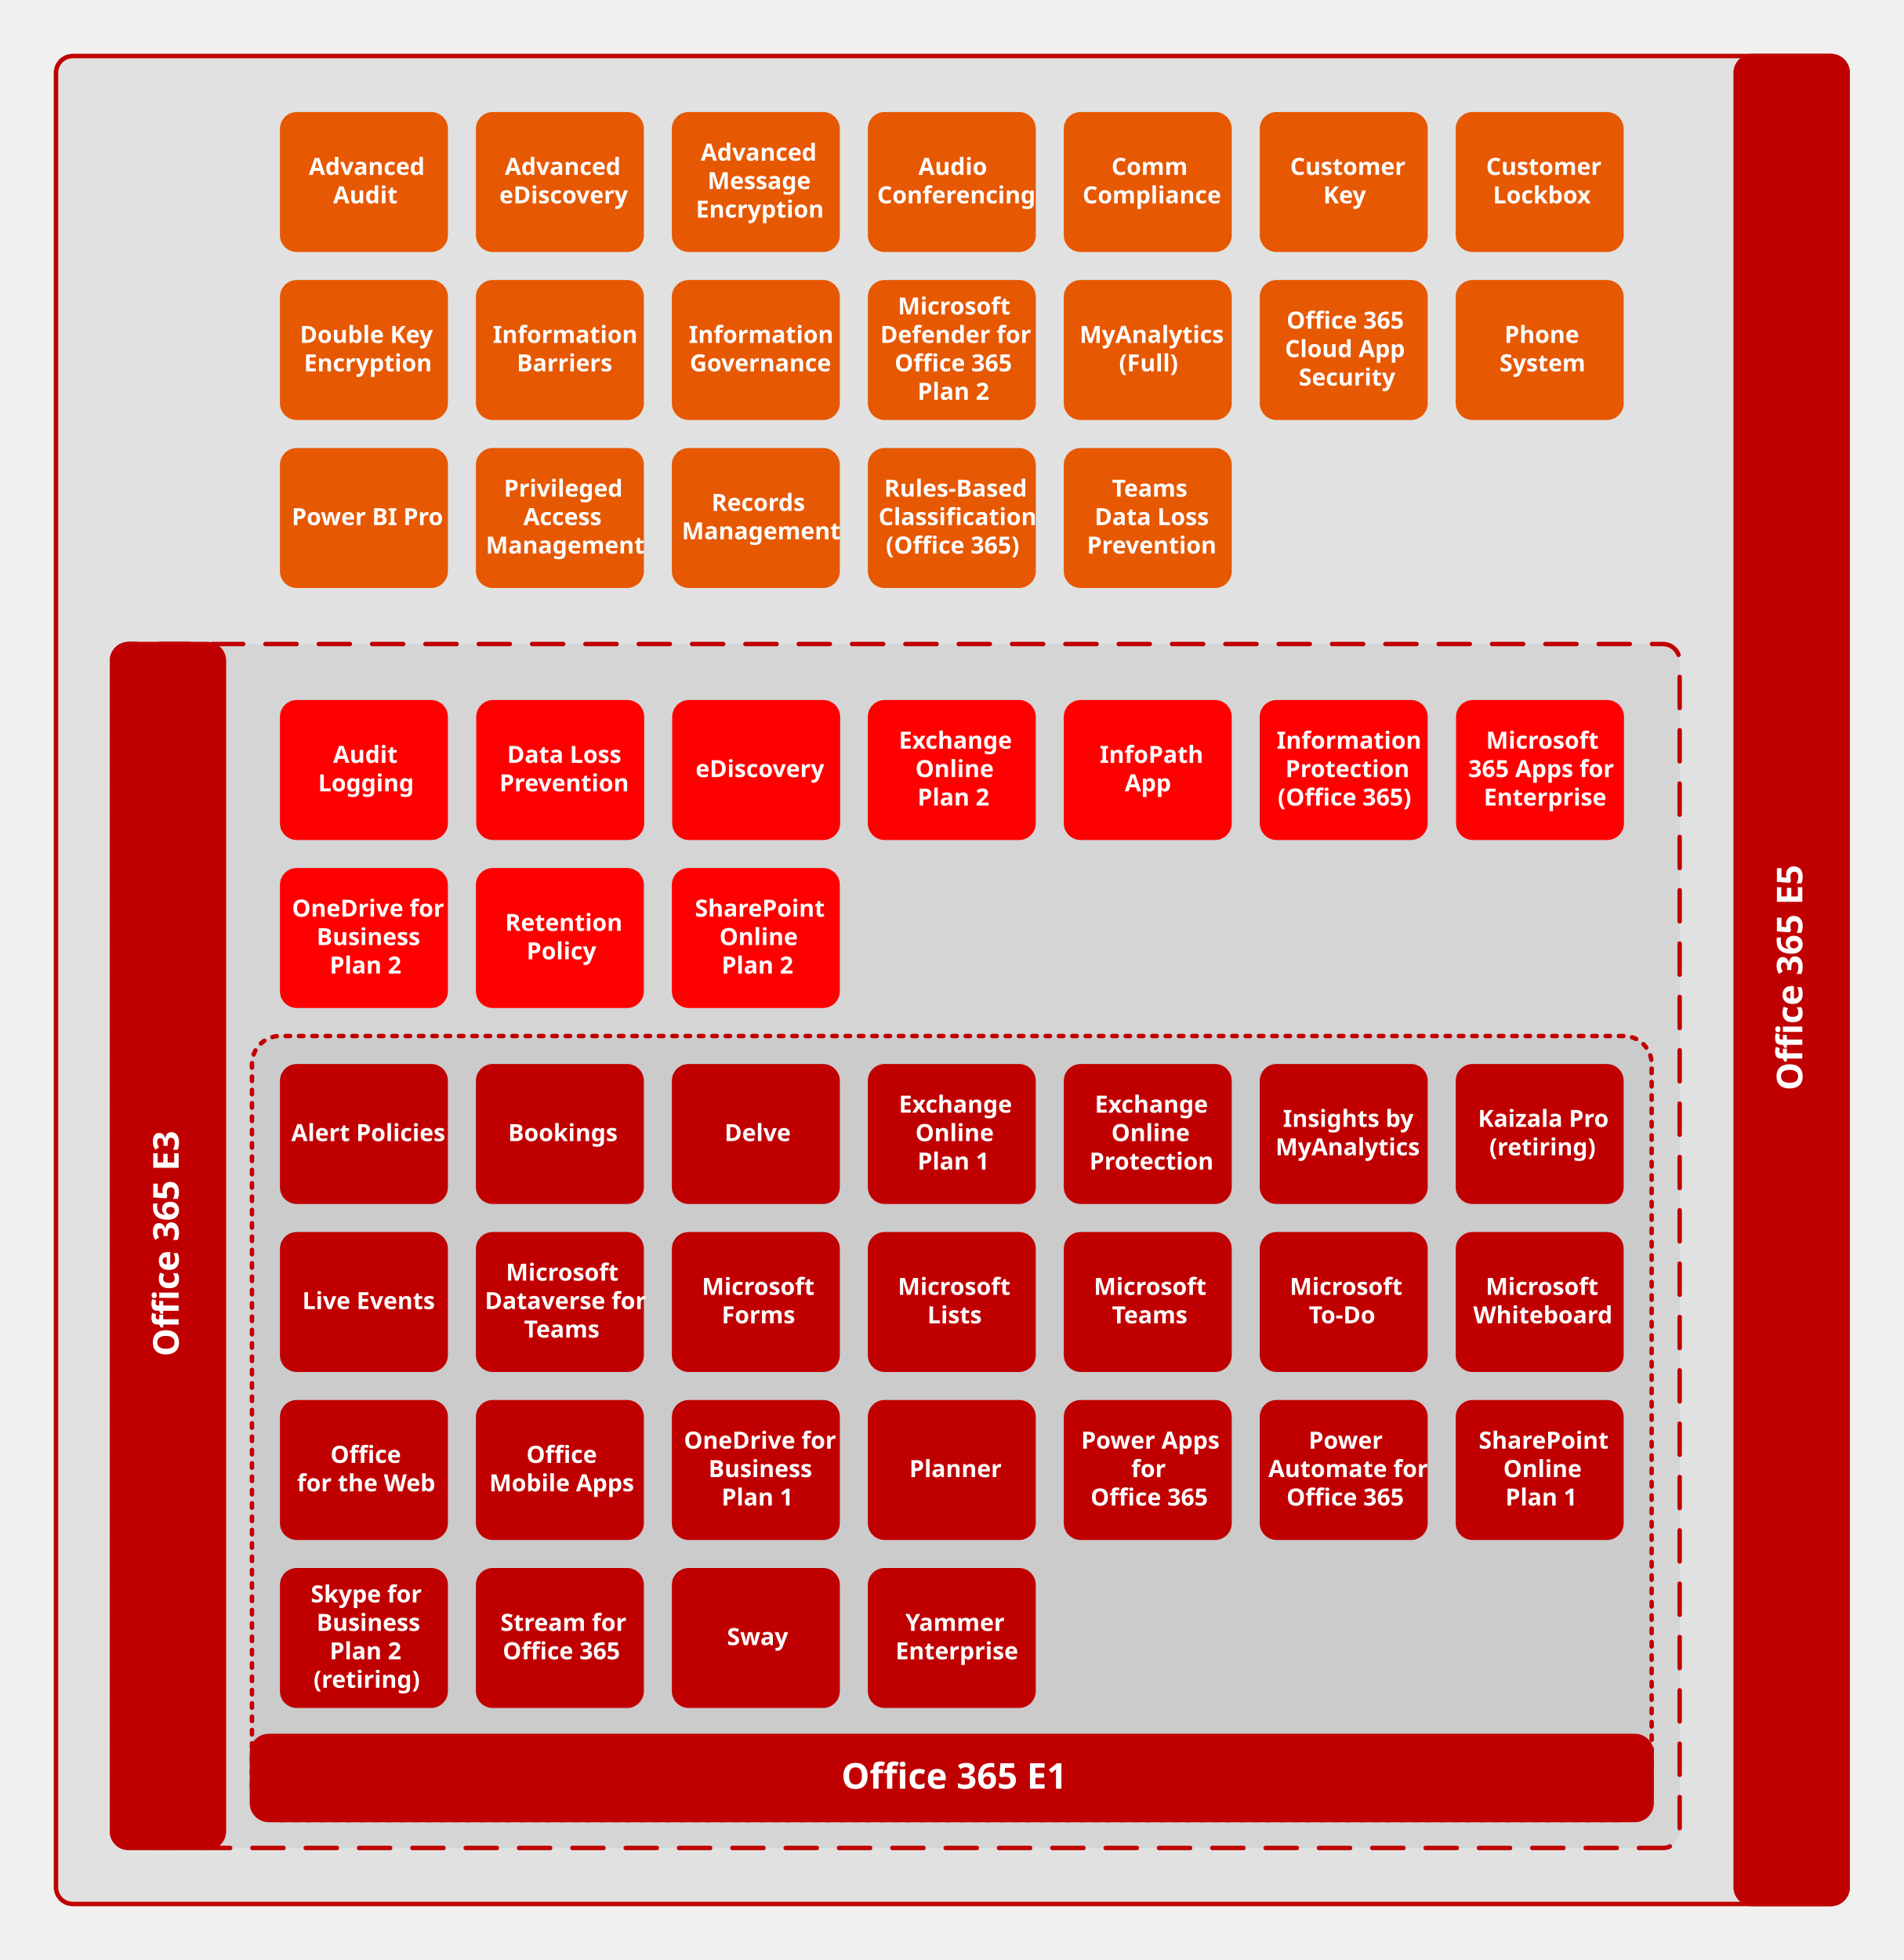
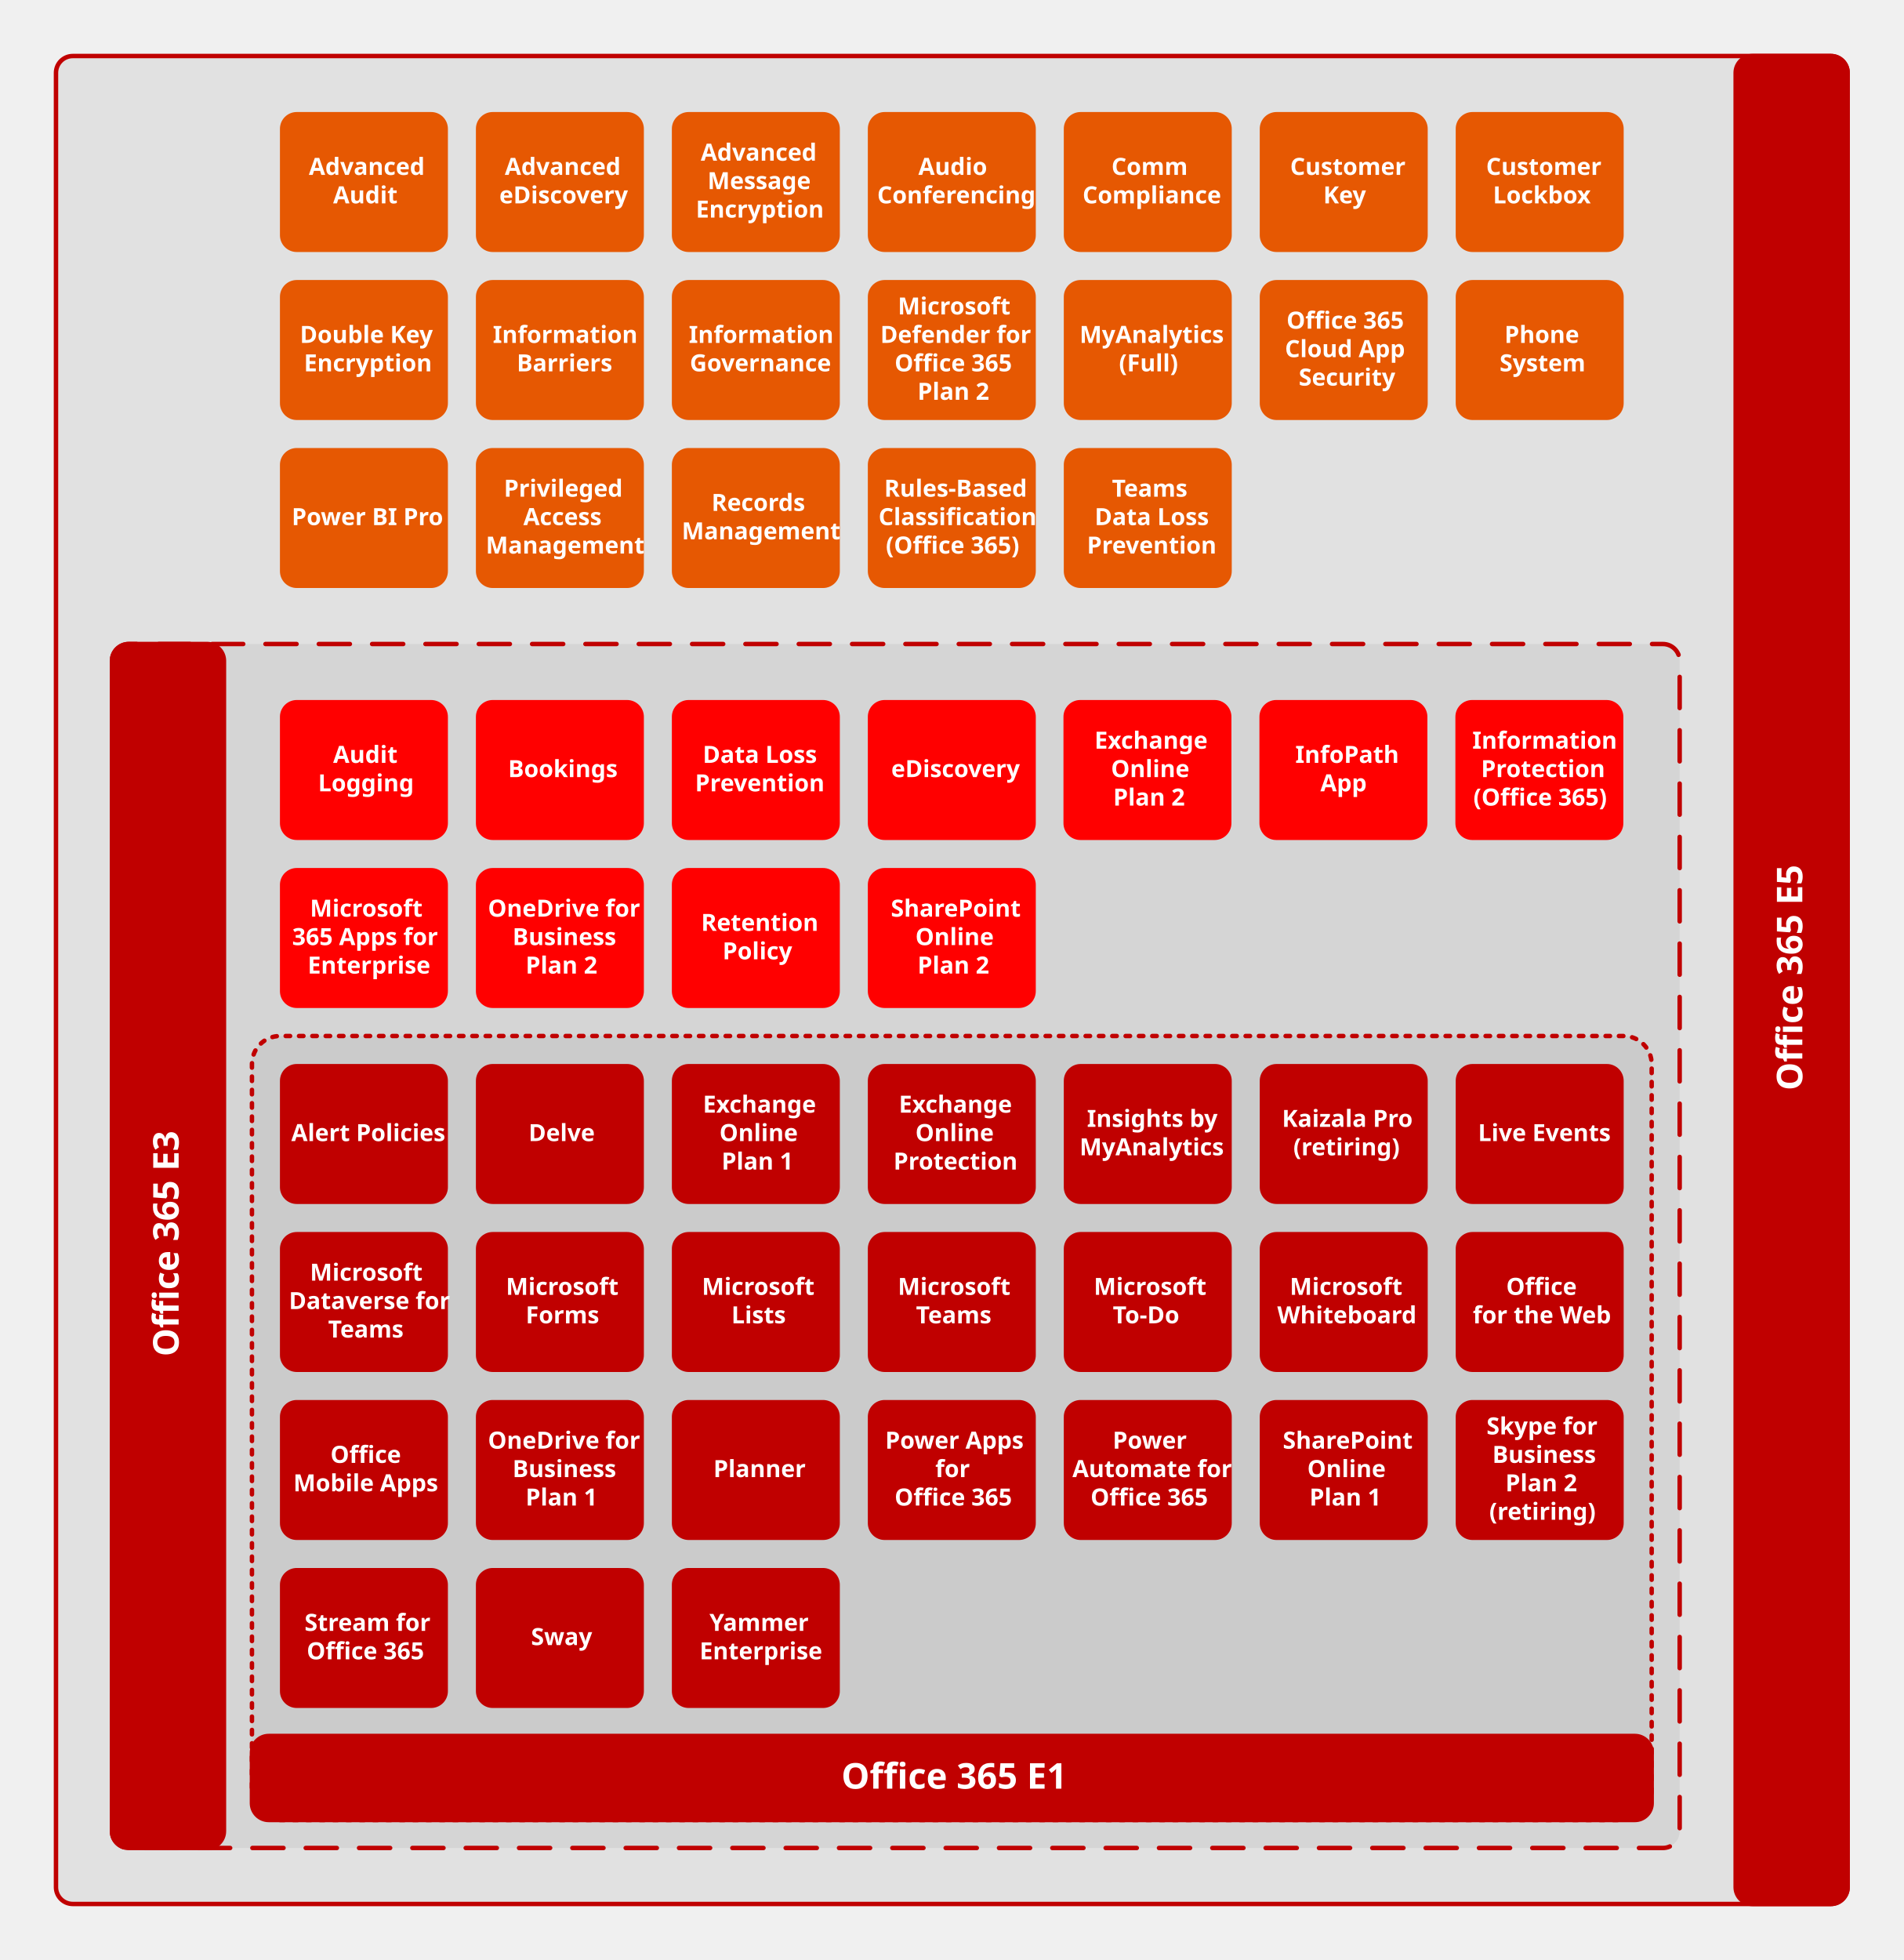
<svg xmlns="http://www.w3.org/2000/svg" xmlns:xlink="http://www.w3.org/1999/xlink" width="13.386in" height="13.78in" viewBox="0 0 963.78 992.126" xml:space="preserve" color-interpolation-filters="sRGB" class="st11">
  <style type="text/css">
	
		.st1 {fill:#a5a5a5;fill-opacity:0.2;stroke:#c00000;stroke-linecap:round;stroke-linejoin:round;stroke-width:2.25}
		.st2 {fill:#a5a5a5;fill-opacity:0.2;stroke:#c00000;stroke-dasharray:15.75,11.25;stroke-linecap:round;stroke-linejoin:round;stroke-width:2.25}
		.st3 {fill:#c00000;stroke:#c00000;stroke-linecap:round;stroke-linejoin:round;stroke-width:2.25}
		.st4 {fill:#ffffff;font-family:Segoe UI;font-size:1.5em;font-weight:bold}
		.st5 {fill:#ff0000;stroke:none;stroke-linecap:round;stroke-linejoin:round;stroke-width:0.5}
		.st6 {fill:#ffffff;font-family:Segoe UI;font-size:1em;font-weight:bold}
		.st7 {font-size:1em}
		.st8 {fill:#a5a5a5;fill-opacity:0.2;stroke:#c00000;stroke-dasharray:2.25,4.5;stroke-linecap:round;stroke-linejoin:round;stroke-width:2.25}
		.st9 {fill:#c00000;stroke:none;stroke-linecap:round;stroke-linejoin:round;stroke-width:0.5}
		.st10 {fill:#e65802;stroke:none;stroke-linecap:round;stroke-linejoin:round;stroke-width:0.5}
		.st11 {fill:none;fill-rule:evenodd;font-size:12px;overflow:visible;stroke-linecap:square;stroke-miterlimit:3}
	
	</style>
  <g>
    <g id="shape1049-1" transform="translate(28.3465,-28.3465)">
      <rect x="0" y="56.693" width="907.087" height="935.433" rx="8.504" ry="8.504" class="st1" />
    </g>
    <g id="shape1051-3" transform="translate(-141.732,935.433) rotate(-90)">
      <rect x="0" y="198.425" width="609.449" height="793.701" rx="8.504" ry="8.504" class="st2" />
    </g>
-     <a xlink:href="https://docs.microsoft.com/office365/enterprise/" xlink:title="Office 365 Enterprise">
+     <a xlink:href="https://docs.microsoft.com/office365/enterprise/" xlink:show="new" target="_blank" xlink:title="Office 365 Enterprise">
      <g id="shape1110-5" transform="translate(-56.6929,963.78) rotate(-90)">
        <rect x="0" y="935.433" width="935.433" height="56.693" rx="8.504" ry="8.504" class="st3" />
        <text x="411.78" y="969.18" class="st4">Office 365 E5</text>
      </g>
    </a>
-     <a xlink:href="https://docs.microsoft.com/office365/enterprise/" xlink:title="Office 365 Enterprise">
+     <a xlink:href="https://docs.microsoft.com/office365/enterprise/" xlink:show="new" target="_blank" xlink:title="Office 365 Enterprise">
      <g id="shape1149-8" transform="translate(-878.74,935.433) rotate(-90)">
        <rect x="0" y="935.433" width="609.449" height="56.693" rx="8.504" ry="8.504" class="st3" />
        <text x="248.79" y="969.18" class="st4">Office 365 E3</text>
      </g>
    </a>
-     <a xlink:href="https://docs.microsoft.com/office365/servicedescriptions/exchange-online-service-description/exchange-online-service-description#feature-availability-across-exchange-online-standalone-plans" xlink:title="Exchange Online">
-       <g id="shape1178-11" transform="translate(439.37,-566.929)">
+     <a xlink:href="https://docs.microsoft.com/office365/servicedescriptions/exchange-online-service-description/exchange-online-service-description#feature-availability-across-exchange-online-standalone-plans" xlink:show="new" target="_blank" xlink:title="Exchange Online">
+       <g id="shape1178-11" transform="translate(538.418,-566.929)">
        <rect x="0" y="921.26" width="85.039" height="70.866" rx="8.504" ry="8.504" class="st5" />
        <text x="15.7" y="945.89" class="st6">Exchange <tspan x="24.05" dy="1.2em" class="st7">Online </tspan>
          <tspan x="25.16" dy="1.2em" class="st7">Plan 2</tspan>
        </text>
      </g>
    </a>
-     <a xlink:href="https://docs.microsoft.com/sharepoint/introduction" xlink:title="SharePoint Online">
-       <g id="shape1179-16" transform="translate(340.157,-481.89)">
+     <a xlink:href="https://docs.microsoft.com/sharepoint/introduction" xlink:show="new" target="_blank" xlink:title="SharePoint Online">
+       <g id="shape1179-16" transform="translate(439.37,-481.89)">
        <rect x="0" y="921.26" width="85.039" height="70.866" rx="8.504" ry="8.504" class="st5" />
        <text x="11.66" y="945.89" class="st6">SharePoint <tspan x="24.05" dy="1.2em" class="st7">Online </tspan>
          <tspan x="25.16" dy="1.2em" class="st7">Plan 2</tspan>
        </text>
      </g>
    </a>
-     <a xlink:href="https://products.office.com/onedrive-for-business/online-cloud-storage" xlink:title="OneDrive for Business">
-       <g id="shape1181-21" transform="translate(141.732,-481.89)">
+     <a xlink:href="https://products.office.com/onedrive-for-business/online-cloud-storage" xlink:show="new" target="_blank" xlink:title="OneDrive for Business">
+       <g id="shape1181-21" transform="translate(240.945,-481.89)">
        <rect x="0" y="921.26" width="85.039" height="70.866" rx="8.504" ry="8.504" class="st5" />
        <text x="6.07" y="945.89" class="st6">OneDrive for <tspan x="18.54" dy="1.2em" class="st7">Business </tspan>
          <tspan x="25.16" dy="1.2em" class="st7">Plan 2</tspan>
        </text>
      </g>
    </a>
-     <a xlink:href="https://docs.microsoft.com/office365/securitycompliance/data-loss-prevention-policies" xlink:title="Data Loss Prevention">
-       <g id="shape1186-26" transform="translate(241.11,-566.929)">
+     <a xlink:href="https://docs.microsoft.com/office365/securitycompliance/data-loss-prevention-policies" xlink:show="new" target="_blank" xlink:title="Data Loss Prevention">
+       <g id="shape1186-26" transform="translate(340.157,-566.929)">
        <rect x="0" y="921.26" width="85.039" height="70.866" rx="8.504" ry="8.504" class="st5" />
        <text x="15.63" y="953.09" class="st6">Data Loss <tspan x="11.73" dy="1.2em" class="st7">Prevention</tspan>
        </text>
      </g>
    </a>
-     <a xlink:href="https://docs.microsoft.com/office365/securitycompliance/retention-policies" xlink:title="Retention Policy">
-       <g id="shape1187-30" transform="translate(240.945,-481.89)">
+     <a xlink:href="https://docs.microsoft.com/office365/securitycompliance/retention-policies" xlink:show="new" target="_blank" xlink:title="Retention Policy">
+       <g id="shape1187-30" transform="translate(340.157,-481.89)">
        <rect x="0" y="921.26" width="85.039" height="70.866" rx="8.504" ry="8.504" class="st5" />
        <text x="14.81" y="953.09" class="st6">Retention <tspan x="25.65" dy="1.2em" class="st7">Policy</tspan>
        </text>
      </g>
    </a>
    <g id="shape1190-34" transform="translate(127.559,-70.8661)">
      <path d="M14.17 992.13 L694.49 992.13 A14.173 14.173 -180 0 0 708.66 977.95 L708.66 609.45 A14.173 14.173 -180 0 0 694.49        595.28 L14.17 595.28 A14.173 14.173 -180 0 0 0 609.45 L0 977.95 A14.173 14.173 -180 0 0 14.17 992.13 Z" class="st8" />
    </g>
-     <a xlink:href="https://products.office.com/yammer/yammer-overview" xlink:title="Yammer">
-       <g id="shape1192-36" transform="translate(439.37,-127.559)">
+     <a xlink:href="https://products.office.com/yammer/yammer-overview" xlink:show="new" target="_blank" xlink:title="Yammer">
+       <g id="shape1192-36" transform="translate(340.157,-127.559)">
        <rect x="0" y="921.26" width="85.039" height="70.866" rx="8.504" ry="8.504" class="st9" />
        <text x="19.02" y="953.09" class="st6">Yammer <tspan x="14.03" dy="1.2em" class="st7">Enterprise</tspan>
        </text>
      </g>
    </a>
-     <a xlink:href="https://products.office.com/exchange/exchange-email-security-spam-protection" xlink:title="Exchange Online Protection">
-       <g id="shape1194-40" transform="translate(538.583,-382.677)">
+     <a xlink:href="https://products.office.com/exchange/exchange-email-security-spam-protection" xlink:show="new" target="_blank" xlink:title="Exchange Online Protection">
+       <g id="shape1194-40" transform="translate(439.37,-382.677)">
        <rect x="0" y="921.26" width="85.039" height="70.866" rx="8.504" ry="8.504" class="st9" />
        <text x="15.7" y="945.89" class="st6">Exchange <tspan x="24.05" dy="1.2em" class="st7">Online </tspan>
          <tspan x="12.98" dy="1.2em" class="st7">Protection</tspan>
        </text>
      </g>
    </a>
-     <a xlink:href="https://products.office.com/en/business/microsoft-kaizala" xlink:title="Kaizala Pro">
-       <g id="shape1196-45" transform="translate(737.008,-382.677)">
+     <a xlink:href="https://products.office.com/en/business/microsoft-kaizala" xlink:show="new" target="_blank" xlink:title="Kaizala Pro">
+       <g id="shape1196-45" transform="translate(637.795,-382.677)">
        <rect x="0" y="921.26" width="85.039" height="70.866" rx="8.504" ry="8.504" class="st9" />
        <text x="11.26" y="953.09" class="st6">Kaizala Pro<tspan x="16.98" dy="1.2em" class="st7">(retiring)</tspan>
        </text>
      </g>
    </a>
-     <a xlink:href="https://products.office.com/microsoft-teams/" xlink:title="Microsoft Teams">
-       <g id="shape1197-49" transform="translate(538.583,-297.638)">
+     <a xlink:href="https://products.office.com/microsoft-teams/" xlink:show="new" target="_blank" xlink:title="Microsoft Teams">
+       <g id="shape1197-49" transform="translate(439.37,-297.638)">
        <rect x="0" y="921.26" width="85.039" height="70.866" rx="8.504" ry="8.504" class="st9" />
        <text x="15.19" y="953.09" class="st6">Microsoft <tspan x="24.39" dy="1.2em" class="st7">Teams</tspan>
        </text>
      </g>
    </a>
-     <a xlink:href="https://docs.microsoft.com/office365/servicedescriptions/exchange-online-service-description/exchange-online-service-description#feature-availability-across-exchange-online-standalone-plans" xlink:title="Exchange Online">
-       <g id="shape1198-53" transform="translate(439.37,-382.677)">
+     <a xlink:href="https://docs.microsoft.com/office365/servicedescriptions/exchange-online-service-description/exchange-online-service-description#feature-availability-across-exchange-online-standalone-plans" xlink:show="new" target="_blank" xlink:title="Exchange Online">
+       <g id="shape1198-53" transform="translate(340.157,-382.677)">
        <rect x="0" y="921.26" width="85.039" height="70.866" rx="8.504" ry="8.504" class="st9" />
        <text x="15.7" y="945.89" class="st6">Exchange <tspan x="24.05" dy="1.2em" class="st7">Online</tspan>
          <tspan x="25.16" dy="1.2em" class="st7">Plan 1</tspan>
        </text>
      </g>
    </a>
-     <a xlink:href="https://docs.microsoft.com/sharepoint/introduction" xlink:title="SharePoint Online">
-       <g id="shape1199-58" transform="translate(737.008,-212.598)">
+     <a xlink:href="https://docs.microsoft.com/sharepoint/introduction" xlink:show="new" target="_blank" xlink:title="SharePoint Online">
+       <g id="shape1199-58" transform="translate(637.795,-212.598)">
        <rect x="0" y="921.26" width="85.039" height="70.866" rx="8.504" ry="8.504" class="st9" />
        <text x="11.66" y="945.89" class="st6">SharePoint <tspan x="24.05" dy="1.2em" class="st7">Online</tspan>
          <tspan x="25.16" dy="1.2em" class="st7">Plan 1</tspan>
        </text>
      </g>
    </a>
-     <a xlink:href="https://products.office.com/onedrive-for-business/online-cloud-storage" xlink:title="OneDrive for Business">
-       <g id="shape1201-63" transform="translate(340.157,-212.598)">
+     <a xlink:href="https://products.office.com/onedrive-for-business/online-cloud-storage" xlink:show="new" target="_blank" xlink:title="OneDrive for Business">
+       <g id="shape1201-63" transform="translate(240.945,-212.598)">
        <rect x="0" y="921.26" width="85.039" height="70.866" rx="8.504" ry="8.504" class="st9" />
        <text x="6.07" y="945.89" class="st6">OneDrive for <tspan x="18.54" dy="1.2em" class="st7">Business </tspan>
          <tspan x="25.16" dy="1.2em" class="st7">Plan 1</tspan>
        </text>
      </g>
    </a>
-     <a xlink:href="https://docs.microsoft.com/office365/enterprise/" xlink:title="Office 365 Enterprise">
+     <a xlink:href="https://docs.microsoft.com/office365/enterprise/" xlink:show="new" target="_blank" xlink:title="Office 365 Enterprise">
      <g id="shape1207-68" transform="translate(127.559,-70.8661)">
        <rect x="0" y="949.606" width="708.661" height="42.52" rx="8.504" ry="8.504" class="st3" />
        <text x="298.4" y="976.27" class="st4">Office 365 E1</text>
      </g>
    </a>
-     <a xlink:href="https://docs.microsoft.com/stream/" xlink:title="Stream">
-       <g id="shape1177-71" transform="translate(240.945,-127.559)">
+     <a xlink:href="https://docs.microsoft.com/stream/" xlink:show="new" target="_blank" xlink:title="Stream">
+       <g id="shape1177-71" transform="translate(141.732,-127.559)">
        <rect x="0" y="921.26" width="85.039" height="70.866" rx="8.504" ry="8.504" class="st9" />
        <text x="12.45" y="953.09" class="st6">Stream for <tspan x="13.53" dy="1.2em" class="st7">Office 365</tspan>
        </text>
      </g>
    </a>
-     <a xlink:href="https://powerapps.microsoft.com/" xlink:title="Power Apps">
-       <g id="shape1182-75" transform="translate(538.583,-212.598)">
+     <a xlink:href="https://powerapps.microsoft.com/" xlink:show="new" target="_blank" xlink:title="Power Apps">
+       <g id="shape1182-75" transform="translate(439.37,-212.598)">
        <rect x="0" y="921.26" width="85.039" height="70.866" rx="8.504" ry="8.504" class="st9" />
        <text x="8.79" y="945.89" class="st6">Power Apps<tspan x="34.16" dy="1.2em" class="st7">for</tspan>
          <tspan x="13.53" dy="1.2em" class="st7">Office 365</tspan>
        </text>
      </g>
    </a>
-     <a xlink:href="https://support.office.com/forms" xlink:title="Microsoft Forms">
-       <g id="shape1183-80" transform="translate(340.157,-297.638)">
+     <a xlink:href="https://support.office.com/forms" xlink:show="new" target="_blank" xlink:title="Microsoft Forms">
+       <g id="shape1183-80" transform="translate(240.945,-297.638)">
        <rect x="0" y="921.26" width="85.039" height="70.866" rx="8.504" ry="8.504" class="st9" />
        <text x="15.19" y="953.09" class="st6">Microsoft <tspan x="25.21" dy="1.2em" class="st7">Forms</tspan>
        </text>
      </g>
    </a>
-     <a xlink:href="https://products.office.com/business/task-management-software" xlink:title="Planner">
-       <g id="shape1174-84" transform="translate(439.37,-212.598)">
+     <a xlink:href="https://products.office.com/business/task-management-software" xlink:show="new" target="_blank" xlink:title="Planner">
+       <g id="shape1174-84" transform="translate(340.157,-212.598)">
        <rect x="0" y="921.26" width="85.039" height="70.866" rx="8.504" ry="8.504" class="st9" />
        <text x="21.01" y="960.29" class="st6">Planner</text>
      </g>
    </a>
-     <a xlink:href="https://go.microsoft.com/fwlink/?LinkId=511463" xlink:title="Delve">
-       <g id="shape1184-87" transform="translate(340.157,-382.677)">
+     <a xlink:href="https://go.microsoft.com/fwlink/?LinkId=511463" xlink:show="new" target="_blank" xlink:title="Delve">
+       <g id="shape1184-87" transform="translate(240.945,-382.677)">
        <rect x="0" y="921.26" width="85.039" height="70.866" rx="8.504" ry="8.504" class="st9" />
        <text x="26.65" y="960.29" class="st6">Delve</text>
      </g>
    </a>
-     <a xlink:href="https://products.office.com/business/myanalytics-personal-analytics" xlink:title="MyAnalytics">
-       <g id="shape1210-90" transform="translate(637.795,-382.677)">
+     <a xlink:href="https://products.office.com/business/myanalytics-personal-analytics" xlink:show="new" target="_blank" xlink:title="MyAnalytics">
+       <g id="shape1210-90" transform="translate(538.583,-382.677)">
        <rect x="0" y="921.26" width="85.039" height="70.866" rx="8.504" ry="8.504" class="st9" />
        <text x="11.74" y="953.09" class="st6">Insights by <tspan x="7.98" dy="1.2em" class="st7">MyAnalytics</tspan>
        </text>
      </g>
    </a>
-     <a xlink:href="https://powerautomate.microsoft.com/" xlink:title="Power Automate">
-       <g id="shape1211-94" transform="translate(637.795,-212.598)">
+     <a xlink:href="https://powerautomate.microsoft.com/" xlink:show="new" target="_blank" xlink:title="Power Automate">
+       <g id="shape1211-94" transform="translate(538.583,-212.598)">
        <rect x="0" y="921.26" width="85.039" height="70.866" rx="8.504" ry="8.504" class="st9" />
        <text x="24.75" y="945.89" class="st6">Power <tspan x="4.35" dy="1.2em" class="st7">Automate for</tspan>
          <tspan x="13.53" dy="1.2em" class="st7">Office 365</tspan>
        </text>
      </g>
    </a>
-     <a xlink:href="https://docs.microsoft.com/office365/servicedescriptions/skype-for-business-online-service-description/skype-for-business-online-service-description" xlink:title="Skype for Business Online">
-       <g id="shape1212-99" transform="translate(141.732,-127.559)">
+     <a xlink:href="https://docs.microsoft.com/office365/servicedescriptions/skype-for-business-online-service-description/skype-for-business-online-service-description" xlink:show="new" target="_blank" xlink:title="Skype for Business Online">
+       <g id="shape1212-99" transform="translate(737.008,-212.598)">
        <rect x="0" y="921.26" width="85.039" height="70.866" rx="8.504" ry="8.504" class="st9" />
        <text x="15.6" y="938.69" class="st6">Skype for <tspan x="18.54" dy="1.2em" class="st7">Business </tspan>
          <tspan x="25.16" dy="1.2em" class="st7">Plan 2</tspan>
          <tspan x="16.98" dy="1.2em" class="st7">(retiring)</tspan>
        </text>
      </g>
    </a>
-     <a xlink:href="https://docs.microsoft.com/microsoft-365/compliance/alert-policies" xlink:title="Alert Policies">
+     <a xlink:href="https://docs.microsoft.com/microsoft-365/compliance/alert-policies" xlink:show="new" target="_blank" xlink:title="Alert Policies">
      <g id="shape1217-105" transform="translate(141.732,-382.677)">
        <rect x="0" y="921.26" width="85.039" height="70.866" rx="8.504" ry="8.504" class="st9" />
        <text x="5.74" y="960.29" class="st6">Alert Policies</text>
      </g>
    </a>
-     <a xlink:href="https://azure.microsoft.com/pricing/details/information-protection/" xlink:title="Azure Information Protection for Office 365">
-       <g id="shape1220-108" transform="translate(637.795,-566.929)">
+     <a xlink:href="https://azure.microsoft.com/pricing/details/information-protection/" xlink:show="new" target="_blank" xlink:title="Azure Information Protection for Office 365">
+       <g id="shape1220-108" transform="translate(736.843,-566.929)">
        <rect x="0" y="921.26" width="85.039" height="70.866" rx="8.504" ry="8.504" class="st5" />
        <text x="8.57" y="945.89" class="st6">Information <tspan x="12.98" dy="1.2em" class="st7">Protection</tspan>
          <tspan x="9.1" dy="1.2em" class="st7">(Office 365)</tspan>
        </text>
      </g>
    </a>
-     <a xlink:href="https://docs.microsoft.com/stream/live-event-m365" xlink:title="Live Events">
-       <g id="shape1222-113" transform="translate(141.732,-297.638)">
+     <a xlink:href="https://docs.microsoft.com/stream/live-event-m365" xlink:show="new" target="_blank" xlink:title="Live Events">
+       <g id="shape1222-113" transform="translate(737.008,-382.677)">
        <rect x="0" y="921.26" width="85.039" height="70.866" rx="8.504" ry="8.504" class="st9" />
        <text x="11.3" y="960.29" class="st6">Live Events</text>
      </g>
    </a>
-     <a xlink:href="https://www.microsoft.com/microsoft-365/business/microsoft-365-apps-for-enterprise-product" xlink:title="Microsoft 365 Apps for Enterprise">
-       <g id="shape1223-116" transform="translate(737.173,-566.929)">
+     <a xlink:href="https://www.microsoft.com/microsoft-365/business/microsoft-365-apps-for-enterprise-product" xlink:show="new" target="_blank" xlink:title="Microsoft 365 Apps for Enterprise">
+       <g id="shape1223-116" transform="translate(141.732,-481.89)">
        <rect x="0" y="921.26" width="85.039" height="70.866" rx="8.504" ry="8.504" class="st5" />
        <text x="15.19" y="945.89" class="st6">Microsoft <tspan x="6.2" dy="1.2em" class="st7">365 Apps for </tspan>
          <tspan x="14.03" dy="1.2em" class="st7">Enterprise</tspan>
        </text>
      </g>
    </a>
-     <a xlink:href="https://support.office.com/sway" xlink:title="Sway">
-       <g id="shape1242-121" transform="translate(340.157,-127.559)">
+     <a xlink:href="https://support.office.com/sway" xlink:show="new" target="_blank" xlink:title="Sway">
+       <g id="shape1242-121" transform="translate(240.945,-127.559)">
        <rect x="0" y="921.26" width="85.039" height="70.866" rx="8.504" ry="8.504" class="st9" />
        <text x="27.91" y="960.29" class="st6">Sway</text>
      </g>
    </a>
-     <a xlink:href="https://support.microsoft.com/office/5382dc07-aaa5-45c9-8767-502333b214ce" xlink:title="Bookings">
-       <g id="shape1243-124" transform="translate(240.945,-382.677)">
-         <rect x="0" y="921.26" width="85.039" height="70.866" rx="8.504" ry="8.504" class="st9" />
+     <a xlink:href="https://support.microsoft.com/office/5382dc07-aaa5-45c9-8767-502333b214ce" xlink:show="new" target="_blank" xlink:title="Bookings">
+       <g id="shape1243-124" transform="translate(240.945,-566.929)">
+         <rect x="0" y="921.26" width="85.039" height="70.866" rx="8.504" ry="8.504" class="st5" />
        <text x="16.29" y="960.29" class="st6">Bookings</text>
      </g>
    </a>
-     <a xlink:href="https://docs.microsoft.com/MicrosoftTeams/what-is-phone-system-in-office-365" xlink:title="Phone System">
+     <a xlink:href="https://docs.microsoft.com/MicrosoftTeams/what-is-phone-system-in-office-365" xlink:show="new" target="_blank" xlink:title="Phone System">
      <g id="shape1244-127" transform="translate(737.008,-779.528)">
        <rect x="0" y="921.26" width="85.039" height="70.866" rx="8.504" ry="8.504" class="st10" />
        <text x="24.68" y="953.09" class="st6">Phone <tspan x="22.21" dy="1.2em" class="st7">System</tspan>
        </text>
      </g>
    </a>
-     <a xlink:href="https://docs.microsoft.com/microsoftteams/audio-conferencing-in-office-365" xlink:title="Audio Conferencing">
+     <a xlink:href="https://docs.microsoft.com/microsoftteams/audio-conferencing-in-office-365" xlink:show="new" target="_blank" xlink:title="Audio Conferencing">
      <g id="shape1245-131" transform="translate(439.37,-864.567)">
        <rect x="0" y="921.26" width="85.039" height="70.866" rx="8.504" ry="8.504" class="st10" />
        <text x="25.58" y="953.09" class="st6">Audio <tspan x="4.74" dy="1.2em" class="st7">Conferencing</tspan>
        </text>
      </g>
    </a>
-     <a xlink:href="https://docs.microsoft.com/power-bi/service-get-started" xlink:title="Power BI Pro">
+     <a xlink:href="https://docs.microsoft.com/power-bi/service-get-started" xlink:show="new" target="_blank" xlink:title="Power BI Pro">
      <g id="shape1246-135" transform="translate(141.732,-694.488)">
        <rect x="0" y="921.26" width="85.039" height="70.866" rx="8.504" ry="8.504" class="st10" />
        <text x="5.95" y="960.29" class="st6">Power BI Pro</text>
      </g>
    </a>
-     <a xlink:href="https://support.office.com/article/36f9cdd1-e64c-421b-a7e4-4a54d16440a2" xlink:title="Customer Lockbox">
+     <a xlink:href="https://support.office.com/article/36f9cdd1-e64c-421b-a7e4-4a54d16440a2" xlink:show="new" target="_blank" xlink:title="Customer Lockbox">
      <g id="shape1247-138" transform="translate(737.008,-864.567)">
        <rect x="0" y="921.26" width="85.039" height="70.866" rx="8.504" ry="8.504" class="st10" />
        <text x="15.37" y="953.09" class="st6">Customer <tspan x="18.85" dy="1.2em" class="st7">Lockbox</tspan>
        </text>
      </g>
    </a>
-     <a xlink:href="https://support.office.com/article/f2cd475a-e592-46cf-80a3-1bfb0fa17697" xlink:title="Customer Key">
+     <a xlink:href="https://support.office.com/article/f2cd475a-e592-46cf-80a3-1bfb0fa17697" xlink:show="new" target="_blank" xlink:title="Customer Key">
      <g id="shape1248-142" transform="translate(637.795,-864.567)">
        <rect x="0" y="921.26" width="85.039" height="70.866" rx="8.504" ry="8.504" class="st10" />
        <text x="15.37" y="953.09" class="st6">Customer <tspan x="32.15" dy="1.2em" class="st7">Key</tspan>
        </text>
      </g>
    </a>
-     <a xlink:href="https://docs.microsoft.com/microsoft-365/compliance/manage-legal-investigations" xlink:title="Advanced eDiscovery">
+     <a xlink:href="https://docs.microsoft.com/microsoft-365/compliance/manage-legal-investigations" xlink:show="new" target="_blank" xlink:title="Advanced eDiscovery">
      <g id="shape1249-146" transform="translate(240.945,-864.567)">
        <rect x="0" y="921.26" width="85.039" height="70.866" rx="8.504" ry="8.504" class="st10" />
        <text x="14.63" y="953.09" class="st6">Advanced <tspan x="11.84" dy="1.2em" class="st7">eDiscovery</tspan>
        </text>
      </g>
    </a>
-     <a xlink:href="https://techcommunity.microsoft.com/t5/Security-Privacy-and-Compliance/Announcing-preview-of-privileged-access-management-in-Office-365/ba-p/183743" xlink:title="Office 365 Privileged Access Management">
+     <a xlink:href="https://docs.microsoft.com/microsoft-365/compliance/privileged-access-management-solution-overview" xlink:show="new" target="_blank" xlink:title="Office 365 Privileged Access Management">
      <g id="shape1250-150" transform="translate(240.945,-694.488)">
        <rect x="0" y="921.26" width="85.039" height="70.866" rx="8.504" ry="8.504" class="st10" />
        <text x="14.16" y="945.89" class="st6">Privileged <tspan x="24.02" dy="1.2em" class="st7">Access </tspan>
          <tspan x="5.02" dy="1.2em" class="st7">Management</tspan>
        </text>
      </g>
    </a>
-     <a xlink:href="https://docs.microsoft.com/office365/securitycompliance/data-loss-prevention-policies#policy-evaluation-in-microsoft-teams" xlink:title="Teams DLP">
+     <a xlink:href="https://docs.microsoft.com/office365/securitycompliance/data-loss-prevention-policies#policy-evaluation-in-microsoft-teams" xlink:show="new" target="_blank" xlink:title="Teams DLP">
      <g id="shape1251-155" transform="translate(538.583,-694.488)">
        <rect x="0" y="921.26" width="85.039" height="70.866" rx="8.504" ry="8.504" class="st10" />
        <text x="24.39" y="945.89" class="st6">Teams<tspan x="15.63" dy="1.2em" class="st7">Data Loss </tspan>
          <tspan x="11.73" dy="1.2em" class="st7">Prevention</tspan>
        </text>
      </g>
    </a>
-     <a xlink:href="https://techcommunity.microsoft.com/t5/Security-Privacy-and-Compliance/Announcing-Office-365-Advanced-Message-Encryption/ba-p/502440" xlink:title="Advanced Message Encryption">
+     <a xlink:href="https://docs.microsoft.com/microsoft-365/compliance/ome-advanced-message-encryption" xlink:show="new" target="_blank" xlink:title="Advanced Message Encryption">
      <g id="shape1252-160" transform="translate(340.157,-864.567)">
        <rect x="0" y="921.26" width="85.039" height="70.866" rx="8.504" ry="8.504" class="st10" />
        <text x="14.63" y="945.89" class="st6">Advanced <tspan x="18.06" dy="1.2em" class="st7">Message </tspan>
          <tspan x="12.14" dy="1.2em" class="st7">Encryption</tspan>
        </text>
      </g>
    </a>
-     <a xlink:href="https://docs.microsoft.com/microsoftteams/information-barriers-in-teams" xlink:title="Information Barriers">
+     <a xlink:href="https://docs.microsoft.com/microsoft-365/compliance/information-barriers" xlink:show="new" target="_blank" xlink:title="Information Barriers">
      <g id="shape1253-165" transform="translate(240.945,-779.528)">
        <rect x="0" y="921.26" width="85.039" height="70.866" rx="8.504" ry="8.504" class="st10" />
        <text x="8.57" y="953.09" class="st6">Information <tspan x="20.69" dy="1.2em" class="st7">Barriers</tspan>
        </text>
      </g>
    </a>
-     <a xlink:href="https://docs.microsoft.com/office365/servicedescriptions/mya-service-description" xlink:title="MyAnalytics (Full)">
+     <a xlink:href="https://docs.microsoft.com/office365/servicedescriptions/mya-service-description" xlink:show="new" target="_blank" xlink:title="MyAnalytics (Full)">
      <g id="shape1254-169" transform="translate(538.583,-779.528)">
        <rect x="0" y="921.26" width="85.039" height="70.866" rx="8.504" ry="8.504" class="st10" />
        <text x="7.98" y="953.09" class="st6">MyAnalytics <tspan x="27.93" dy="1.2em" class="st7">(Full)</tspan>
        </text>
      </g>
    </a>
-     <a xlink:href="https://docs.microsoft.com/microsoft-365/compliance/communication-compliance" xlink:title="Communication Compliance">
+     <a xlink:href="https://docs.microsoft.com/microsoft-365/compliance/communication-compliance" xlink:show="new" target="_blank" xlink:title="Communication Compliance">
      <g id="shape1255-173" transform="translate(538.583,-864.567)">
        <rect x="0" y="921.26" width="85.039" height="70.866" rx="8.504" ry="8.504" class="st10" />
        <text x="24.12" y="953.09" class="st6">Comm <tspan x="9.5" dy="1.2em" class="st7">Compliance</tspan>
        </text>
      </g>
    </a>
-     <a xlink:href="https://docs.microsoft.com/cloud-app-security/editions-cloud-app-security-o365" xlink:title="Office 365 Cloud App Security">
+     <a xlink:href="https://docs.microsoft.com/cloud-app-security/editions-cloud-app-security-o365" xlink:show="new" target="_blank" xlink:title="Office 365 Cloud App Security">
      <g id="shape1256-177" transform="translate(637.795,-779.528)">
        <rect x="0" y="921.26" width="85.039" height="70.866" rx="8.504" ry="8.504" class="st10" />
        <text x="13.53" y="945.89" class="st6">Office 365 <tspan x="12.74" dy="1.2em" class="st7">Cloud App </tspan>
          <tspan x="19.74" dy="1.2em" class="st7">Security</tspan>
        </text>
      </g>
    </a>
-     <a xlink:href="https://techcommunity.microsoft.com/t5/security-privacy-and-compliance/integrated-and-intelligent-data-governance-with-microsoft-365/ba-p/969849" xlink:title="Advanced Data Governance">
+     <a xlink:href="https://docs.microsoft.com/microsoft-365/compliance/manage-information-governance" xlink:show="new" target="_blank" xlink:title="Information Governance">
      <g id="shape1257-182" transform="translate(340.157,-779.528)">
        <rect x="0" y="921.26" width="85.039" height="70.866" rx="8.504" ry="8.504" class="st10" />
        <text x="8.57" y="953.09" class="st6">Information <tspan x="9.09" dy="1.2em" class="st7">Governance</tspan>
        </text>
      </g>
    </a>
-     <a xlink:href="https://docs.microsoft.com/microsoft-365/compliance/records-management" xlink:title="Records Management">
+     <a xlink:href="https://docs.microsoft.com/microsoft-365/compliance/records-management" xlink:show="new" target="_blank" xlink:title="Records Management">
      <g id="shape1258-186" transform="translate(340.157,-694.488)">
        <rect x="0" y="921.26" width="85.039" height="70.866" rx="8.504" ry="8.504" class="st10" />
        <text x="20.07" y="953.09" class="st6">Records <tspan x="5.02" dy="1.2em" class="st7">Management</tspan>
        </text>
      </g>
    </a>
-     <a xlink:href="https://docs.microsoft.com/microsoft-365/compliance/advanced-audit" xlink:title="Advanced Audit">
+     <a xlink:href="https://docs.microsoft.com/microsoft-365/compliance/advanced-audit" xlink:show="new" target="_blank" xlink:title="Advanced Audit">
      <g id="shape1259-190" transform="translate(141.732,-864.567)">
        <rect x="0" y="921.26" width="85.039" height="70.866" rx="8.504" ry="8.504" class="st10" />
        <text x="14.63" y="953.09" class="st6">Advanced <tspan x="26.92" dy="1.2em" class="st7">Audit</tspan>
        </text>
      </g>
    </a>
-     <a xlink:href="https://azure.microsoft.com/pricing/details/information-protection/" xlink:title="Rules-Based Classification for Office 365">
+     <a xlink:href="https://azure.microsoft.com/pricing/details/information-protection/" xlink:show="new" target="_blank" xlink:title="Rules-Based Classification for Office 365">
      <g id="shape1260-194" transform="translate(439.37,-694.488)">
        <rect x="0" y="921.26" width="85.039" height="70.866" rx="8.504" ry="8.504" class="st10" />
        <text x="8.28" y="945.89" class="st6">Rules-Based <tspan x="5.41" dy="1.2em" class="st7">Classification</tspan>
          <tspan x="9.1" dy="1.2em" class="st7">(Office 365)</tspan>
        </text>
      </g>
    </a>
-     <a xlink:href="https://techcommunity.microsoft.com/t5/microsoft-security-and/announcing-public-preview-of-double-key-encryption-for-microsoft/ba-p/1534451" xlink:title="Double Key Encryption">
+     <a xlink:href="https://docs.microsoft.com/microsoft-365/compliance/double-key-encryption" xlink:show="new" target="_blank" xlink:title="Double Key Encryption">
      <g id="shape1261-199" transform="translate(141.732,-779.528)">
        <rect x="0" y="921.26" width="85.039" height="70.866" rx="8.504" ry="8.504" class="st10" />
        <text x="10.1" y="953.09" class="st6">Double Key <tspan x="12.14" dy="1.2em" class="st7">Encryption</tspan>
        </text>
      </g>
    </a>
-     <a xlink:href="https://docs.microsoft.com/office365/servicedescriptions/office-365-advanced-threat-protection-service-description#feature-availability-across-advanced-threat-protection-atp-plans" xlink:title="Microsoft Defender for Office 365 Plan 2">
+     <a xlink:href="https://docs.microsoft.com/office365/servicedescriptions/office-365-advanced-threat-protection-service-description#feature-availability-across-advanced-threat-protection-atp-plans" xlink:show="new" target="_blank" xlink:title="Microsoft Defender for Office 365 Plan 2">
      <g id="shape1262-203" transform="translate(439.37,-779.528)">
        <rect x="0" y="921.26" width="85.039" height="70.866" rx="8.504" ry="8.504" class="st10" />
        <text x="15.19" y="938.69" class="st6">Microsoft <tspan x="6.31" dy="1.2em" class="st7">Defender for </tspan>
          <tspan x="13.53" dy="1.2em" class="st7">Office 365 </tspan>
          <tspan x="25.16" dy="1.2em" class="st7">Plan 2</tspan>
        </text>
      </g>
    </a>
-     <a xlink:href="https://docs.microsoft.com/office365/securitycompliance/ediscovery-cases" xlink:title="eDiscovery">
-       <g id="shape1265-209" transform="translate(340.322,-566.929)">
+     <a xlink:href="https://docs.microsoft.com/office365/securitycompliance/ediscovery-cases" xlink:show="new" target="_blank" xlink:title="eDiscovery">
+       <g id="shape1265-209" transform="translate(439.37,-566.929)">
        <rect x="0" y="921.26" width="85.039" height="70.866" rx="8.504" ry="8.504" class="st5" />
        <text x="11.84" y="960.29" class="st6">eDiscovery</text>
      </g>
    </a>
-     <a xlink:href="https://www.microsoft.com/download/details.aspx?id=48734" xlink:title="InfoPath App">
-       <g id="shape1266-212" transform="translate(538.583,-566.929)">
+     <a xlink:href="https://www.microsoft.com/download/details.aspx?id=48734" xlink:show="new" target="_blank" xlink:title="InfoPath App">
+       <g id="shape1266-212" transform="translate(637.63,-566.929)">
        <rect x="0" y="921.26" width="85.039" height="70.866" rx="8.504" ry="8.504" class="st5" />
        <text x="18.16" y="953.09" class="st6">InfoPath<tspan x="30.86" dy="1.2em" class="st7">App</tspan>
        </text>
      </g>
    </a>
-     <a xlink:href="https://docs.microsoft.com/powerapps/teams/overview-data-platform" xlink:title="Microsoft Dataverse for Teams">
-       <g id="shape1267-216" transform="translate(240.945,-297.638)">
+     <a xlink:href="https://docs.microsoft.com/powerapps/teams/overview-data-platform" xlink:show="new" target="_blank" xlink:title="Microsoft Dataverse for Teams">
+       <g id="shape1267-216" transform="translate(141.732,-297.638)">
        <rect x="0" y="921.26" width="85.039" height="70.866" rx="8.504" ry="8.504" class="st9" />
        <text x="15.19" y="945.89" class="st6">Microsoft <tspan x="4.52" dy="1.2em" class="st7">Dataverse for </tspan>
          <tspan x="24.39" dy="1.2em" class="st7">Teams</tspan>
        </text>
      </g>
    </a>
-     <a xlink:href="https://techcommunity.microsoft.com/t5/microsoft-365-blog/microsoft-lists-begins-general-availability-roll-out-to/ba-p/1524768" xlink:title="Microsoft Lists">
-       <g id="shape1268-221" transform="translate(439.37,-297.638)">
+     <a xlink:href="https://techcommunity.microsoft.com/t5/microsoft-365-blog/microsoft-lists-begins-general-availability-roll-out-to/ba-p/1524768" xlink:show="new" target="_blank" xlink:title="Microsoft Lists">
+       <g id="shape1268-221" transform="translate(340.157,-297.638)">
        <rect x="0" y="921.26" width="85.039" height="70.866" rx="8.504" ry="8.504" class="st9" />
        <text x="15.19" y="953.09" class="st6">Microsoft <tspan x="30.13" dy="1.2em" class="st7">Lists</tspan>
        </text>
      </g>
    </a>
-     <a xlink:href="https://support.microsoft.com/office/d236aef8-fcdf-4b5e-b5d7-7f157461e920" xlink:title="Microsoft Whiteboard">
-       <g id="shape1270-225" transform="translate(737.008,-297.638)">
+     <a xlink:href="https://support.microsoft.com/office/d236aef8-fcdf-4b5e-b5d7-7f157461e920" xlink:show="new" target="_blank" xlink:title="Microsoft Whiteboard">
+       <g id="shape1270-225" transform="translate(637.795,-297.638)">
        <rect x="0" y="921.26" width="85.039" height="70.866" rx="8.504" ry="8.504" class="st9" />
        <text x="15.19" y="953.09" class="st6">Microsoft <tspan x="8.87" dy="1.2em" class="st7">Whiteboard</tspan>
        </text>
      </g>
    </a>
-     <a xlink:href="https://support.microsoft.com/office/490c1a8c-2333-4952-8125-841afadb9620" xlink:title="Microsoft To-Do">
-       <g id="shape1271-229" transform="translate(637.795,-297.638)">
+     <a xlink:href="https://support.microsoft.com/office/490c1a8c-2333-4952-8125-841afadb9620" xlink:show="new" target="_blank" xlink:title="Microsoft To-Do">
+       <g id="shape1271-229" transform="translate(538.583,-297.638)">
        <rect x="0" y="921.26" width="85.039" height="70.866" rx="8.504" ry="8.504" class="st9" />
        <text x="15.19" y="953.09" class="st6">Microsoft <tspan x="24.82" dy="1.2em" class="st7">To</tspan>-Do</text>
      </g>
    </a>
-     <a xlink:href="https://docs.microsoft.com/office365/securitycompliance/search-the-audit-log-in-security-and-compliance" xlink:title="Audit Logging">
+     <a xlink:href="https://docs.microsoft.com/office365/securitycompliance/search-the-audit-log-in-security-and-compliance" xlink:show="new" target="_blank" xlink:title="Audit Logging">
      <g id="shape1272-233" transform="translate(141.732,-566.929)">
        <rect x="0" y="921.26" width="85.039" height="70.866" rx="8.504" ry="8.504" class="st5" />
        <text x="26.92" y="953.09" class="st6">Audit <tspan x="19.3" dy="1.2em" class="st7">Logging</tspan>
        </text>
      </g>
    </a>
-     <a xlink:href="https://products.office.com/mobile/office" xlink:title="Office Mobile">
-       <g id="shape1273-237" transform="translate(240.945,-212.598)">
+     <a xlink:href="https://products.office.com/mobile/office" xlink:show="new" target="_blank" xlink:title="Office Mobile">
+       <g id="shape1273-237" transform="translate(141.732,-212.598)">
        <rect x="0" y="921.26" width="85.039" height="70.866" rx="8.504" ry="8.504" class="st9" />
        <text x="25.54" y="953.09" class="st6">Office<tspan x="6.78" dy="1.2em" class="st7">Mobile Apps</tspan>
        </text>
      </g>
    </a>
-     <a xlink:href="https://support.office.com/article/5622C7C9-721D-4B3D-8CB9-A7276C2470E5" xlink:title="Office Online">
-       <g id="shape1274-241" transform="translate(141.732,-212.598)">
+     <a xlink:href="https://support.office.com/article/5622C7C9-721D-4B3D-8CB9-A7276C2470E5" xlink:show="new" target="_blank" xlink:title="Office Online">
+       <g id="shape1274-241" transform="translate(737.008,-297.638)">
        <rect x="0" y="921.26" width="85.039" height="70.866" rx="8.504" ry="8.504" class="st9" />
        <text x="25.54" y="953.09" class="st6">Office<tspan x="8.66" dy="1.2em" class="st7">for the Web</tspan>
        </text>
      </g>
    </a>
  </g>
</svg>
